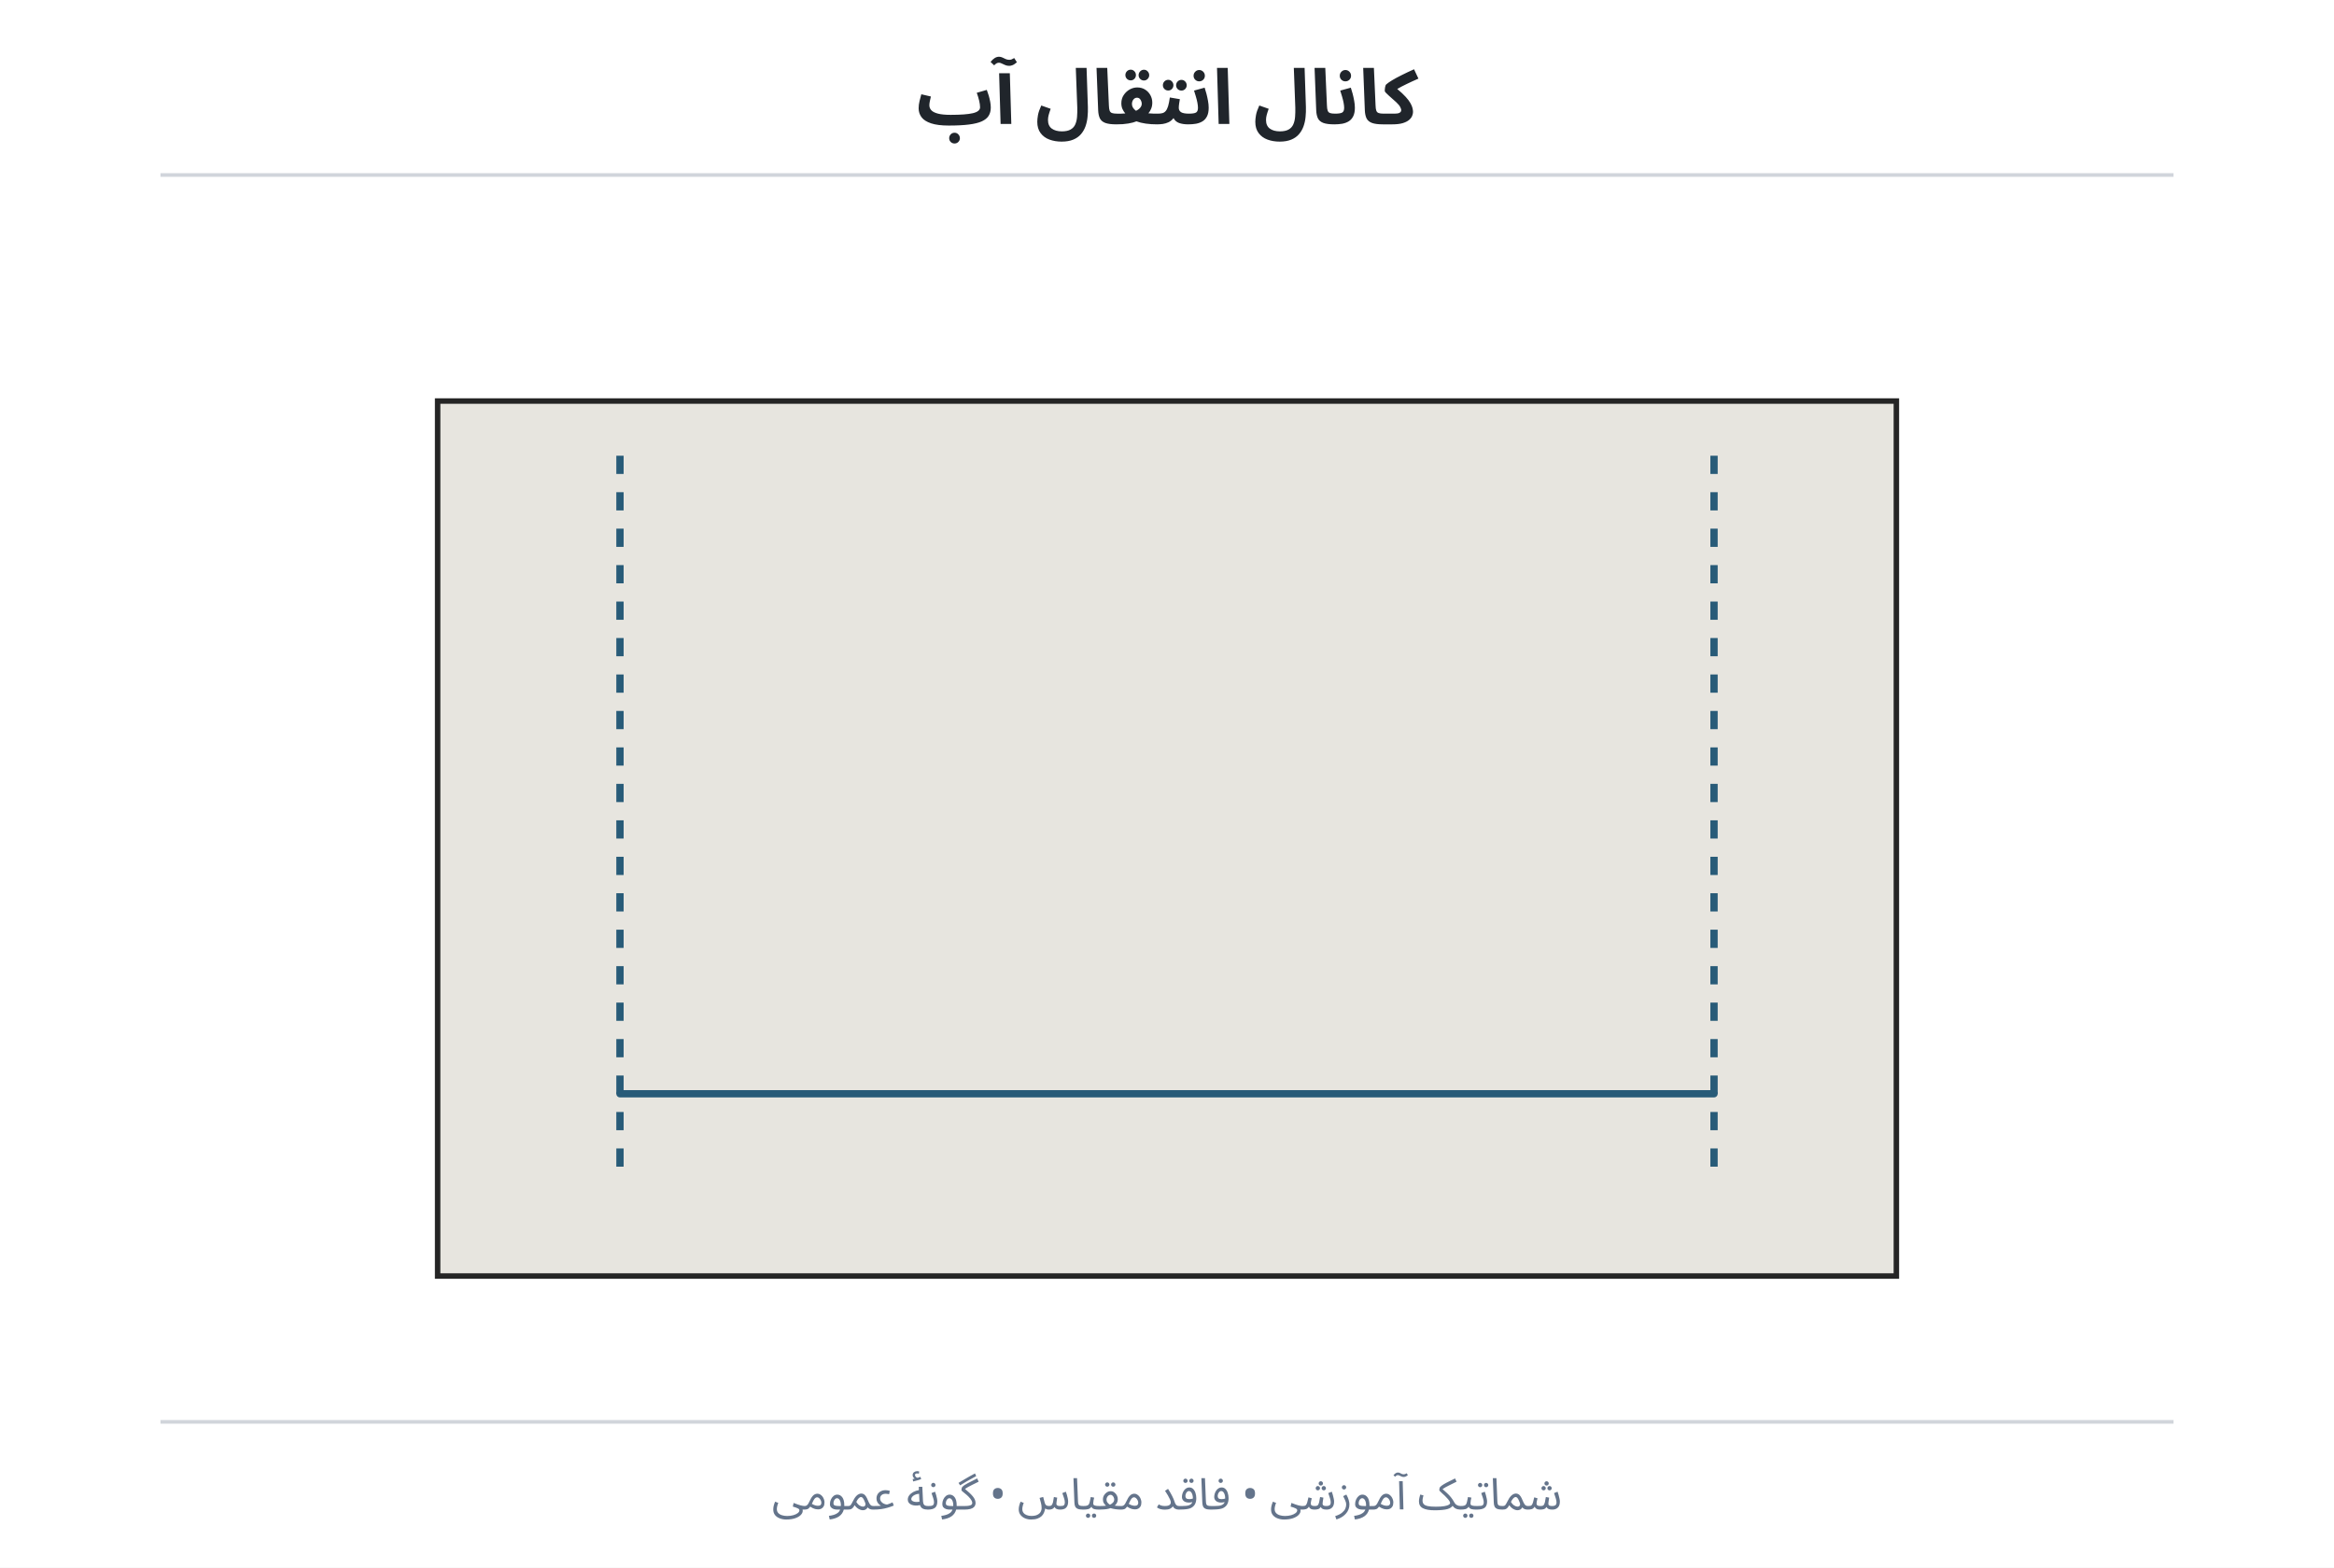
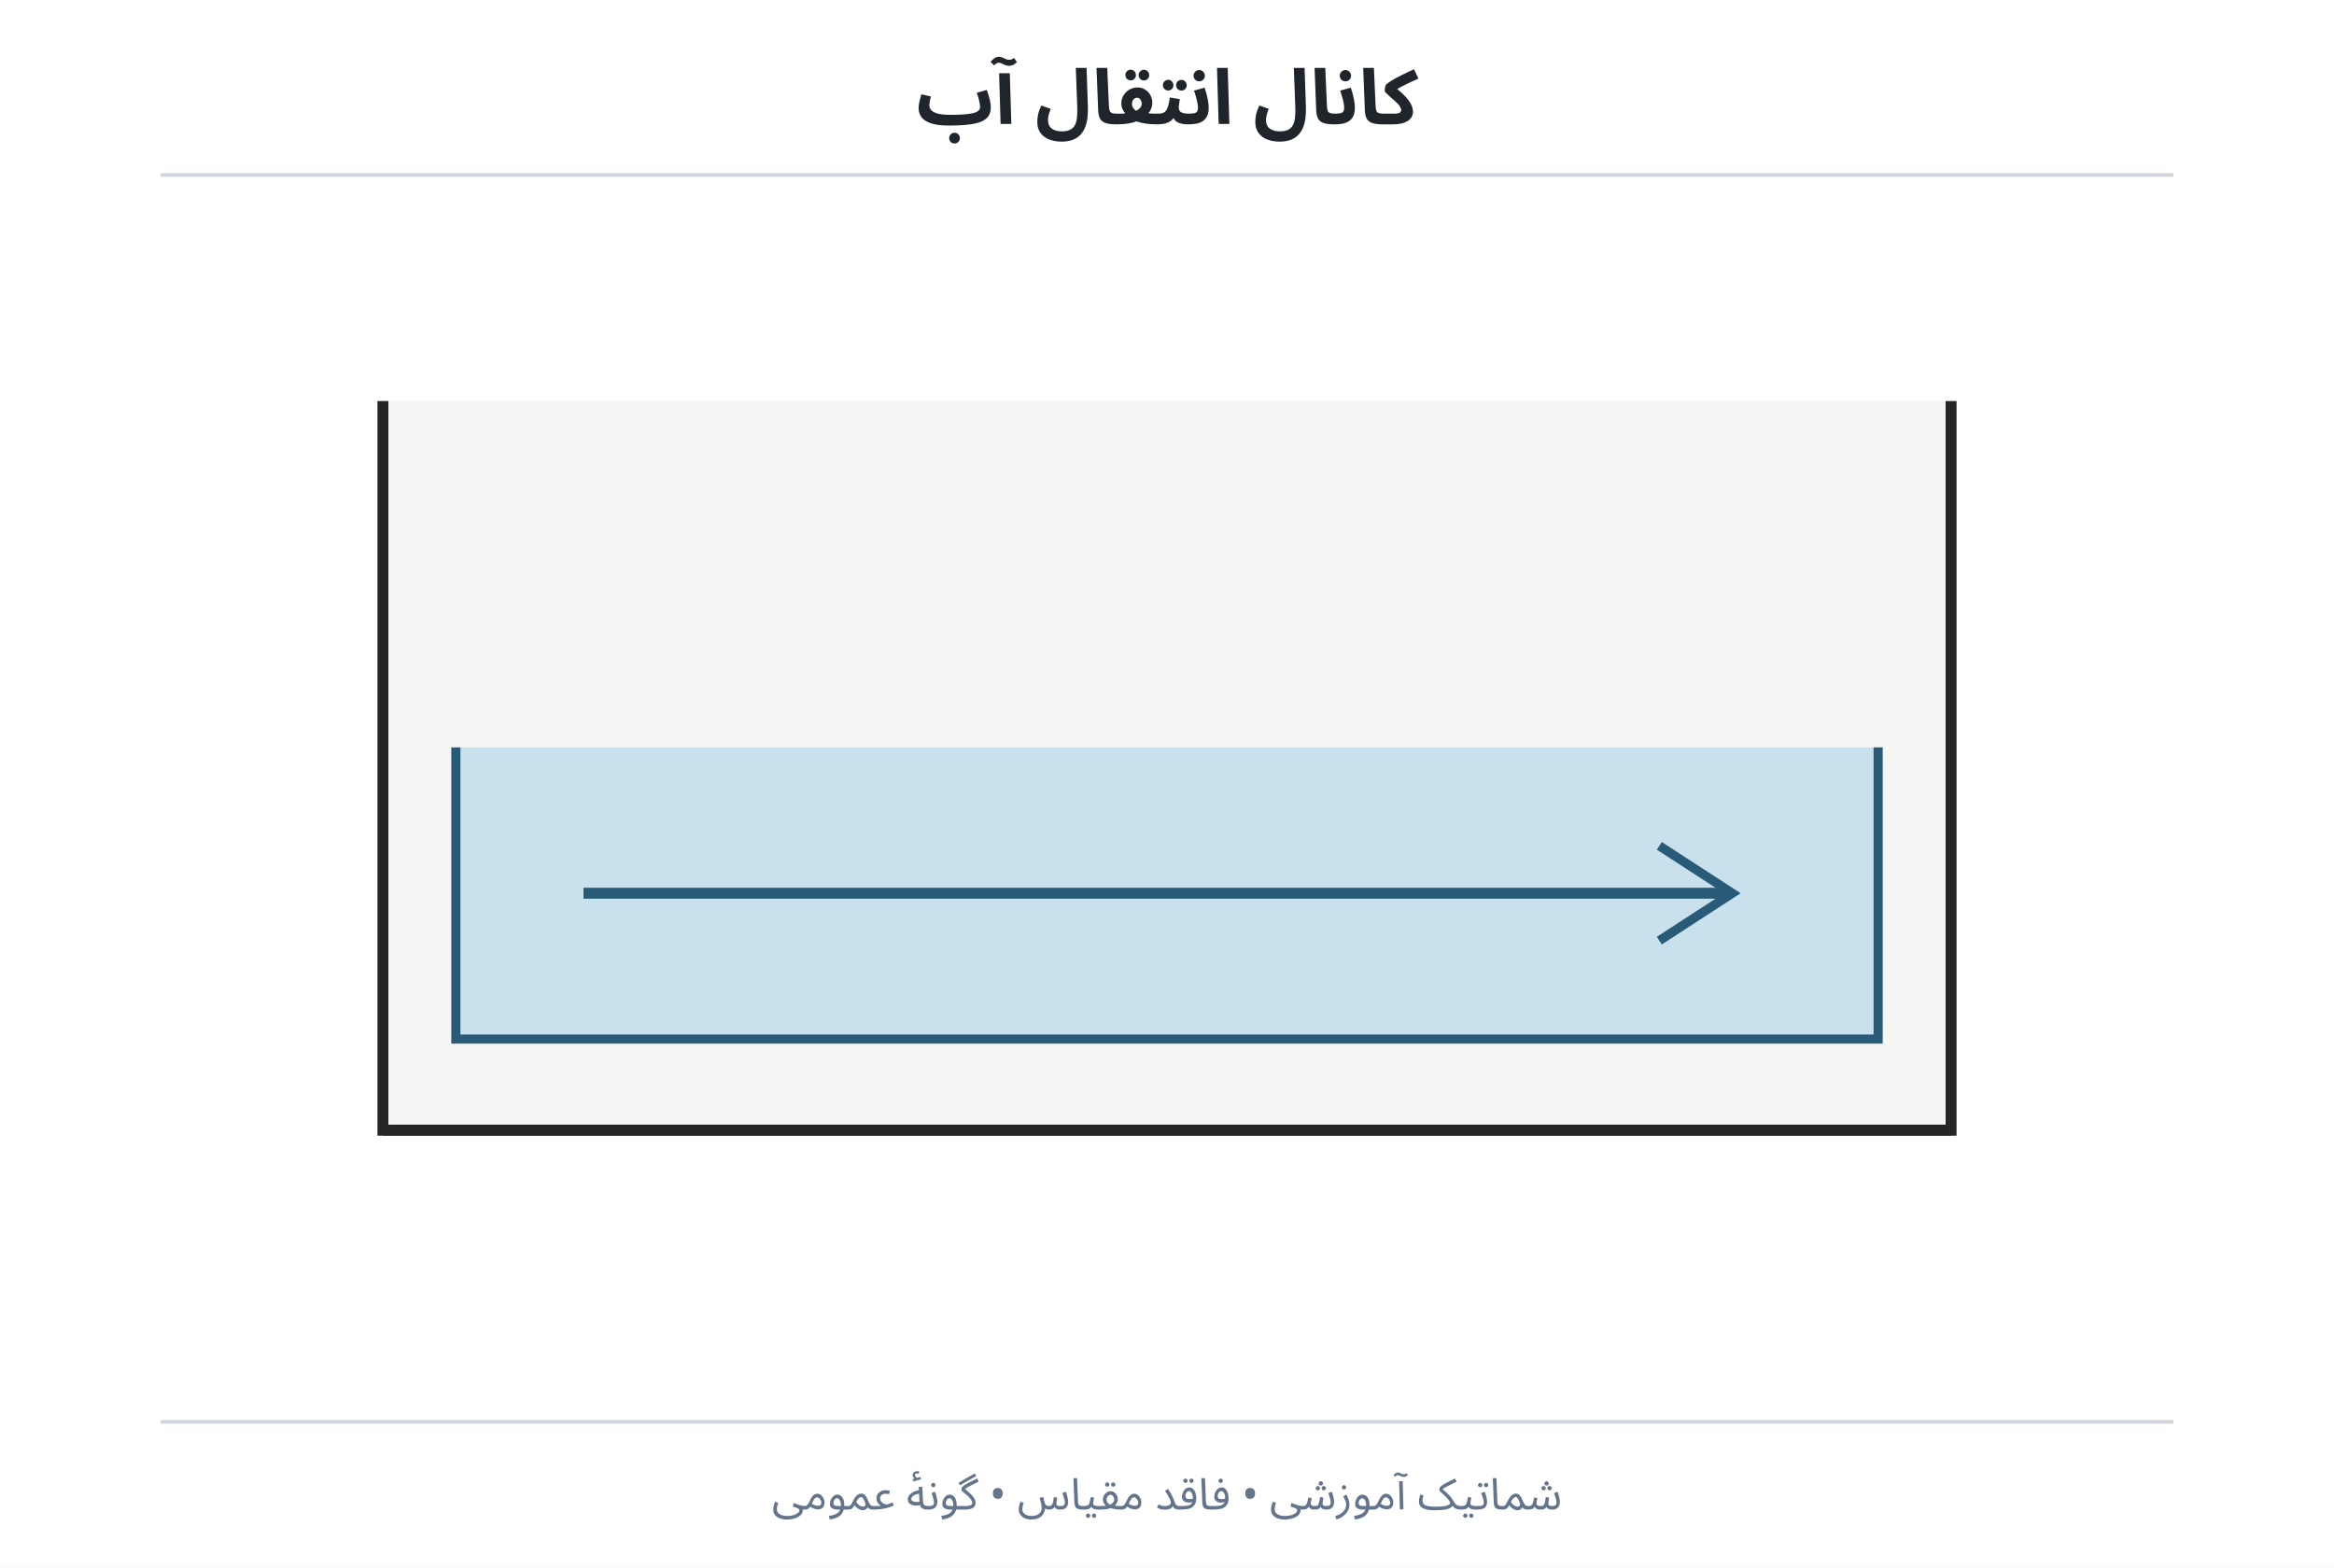
- <svg xmlns="http://www.w3.org/2000/svg" width="640" height="430" viewBox="0 0 640 430" role="img" aria-labelledby="ttl dsc">
-   <defs>
-     <pattern id="hatch" width="8" height="8" patternUnits="userSpaceOnUse">
-       <path d="M0 8 L8 0" stroke="#9ca3af" stroke-width=".8" />
-     </pattern>
-   </defs>
+ <svg xmlns="http://www.w3.org/2000/svg" width="640" height="430" viewBox="0 0 640 430" role="img" aria-labelledby="title desc">
  <rect width="640" height="430" fill="#fff" />
  <text x="320" y="34" text-anchor="middle" direction="rtl" font-family="Vazirmatn, Noto Sans Arabic, sans-serif" font-size="21" font-weight="600" fill="#20252b">کانال انتقال آب</text>
  <line x1="44" y1="48" x2="596" y2="48" stroke="#d1d5db" />
-   <rect x="120" y="110" width="400" height="240" rx="0" fill="#e7e5df" stroke="#252525" stroke-width="1.5" />
-   <line x1="170" y1="125" x2="170" y2="325" stroke="#285b78" stroke-width="2" stroke-dasharray="5 5" />
-   <line x1="470" y1="125" x2="470" y2="325" stroke="#285b78" stroke-width="2" stroke-dasharray="5 5" />
-   <path d="M170 300 H470" fill="none" stroke="#285b78" stroke-width="2" stroke-linejoin="round" stroke-linecap="round" />
+   <path d="M105 110 V310 H535 V110" fill="#f5f5f4" stroke="#252525" stroke-width="3" />
+   <path d="M125 205 V285 H515 V205" fill="#c8e1ed" stroke="#285b78" stroke-width="2.5" />
+   <path d="M160 245 H475" fill="none" stroke="#285b78" stroke-width="3" />
+   <path d="M455 232 L475 245 L455 258" fill="none" stroke="#285b78" stroke-width="2.5" />
+   <line x1="105" y1="310" x2="535" y2="310" stroke="#252525" stroke-width="3" />
  <line x1="44" y1="390" x2="596" y2="390" stroke="#d1d5db" />
  <text x="320" y="414" text-anchor="middle" direction="rtl" font-family="Vazirmatn, Noto Sans Arabic, sans-serif" font-size="12" fill="#64748b">شماتیک آموزشی • فاقد مقیاس • گونهٔ عمومی</text>
</svg>
